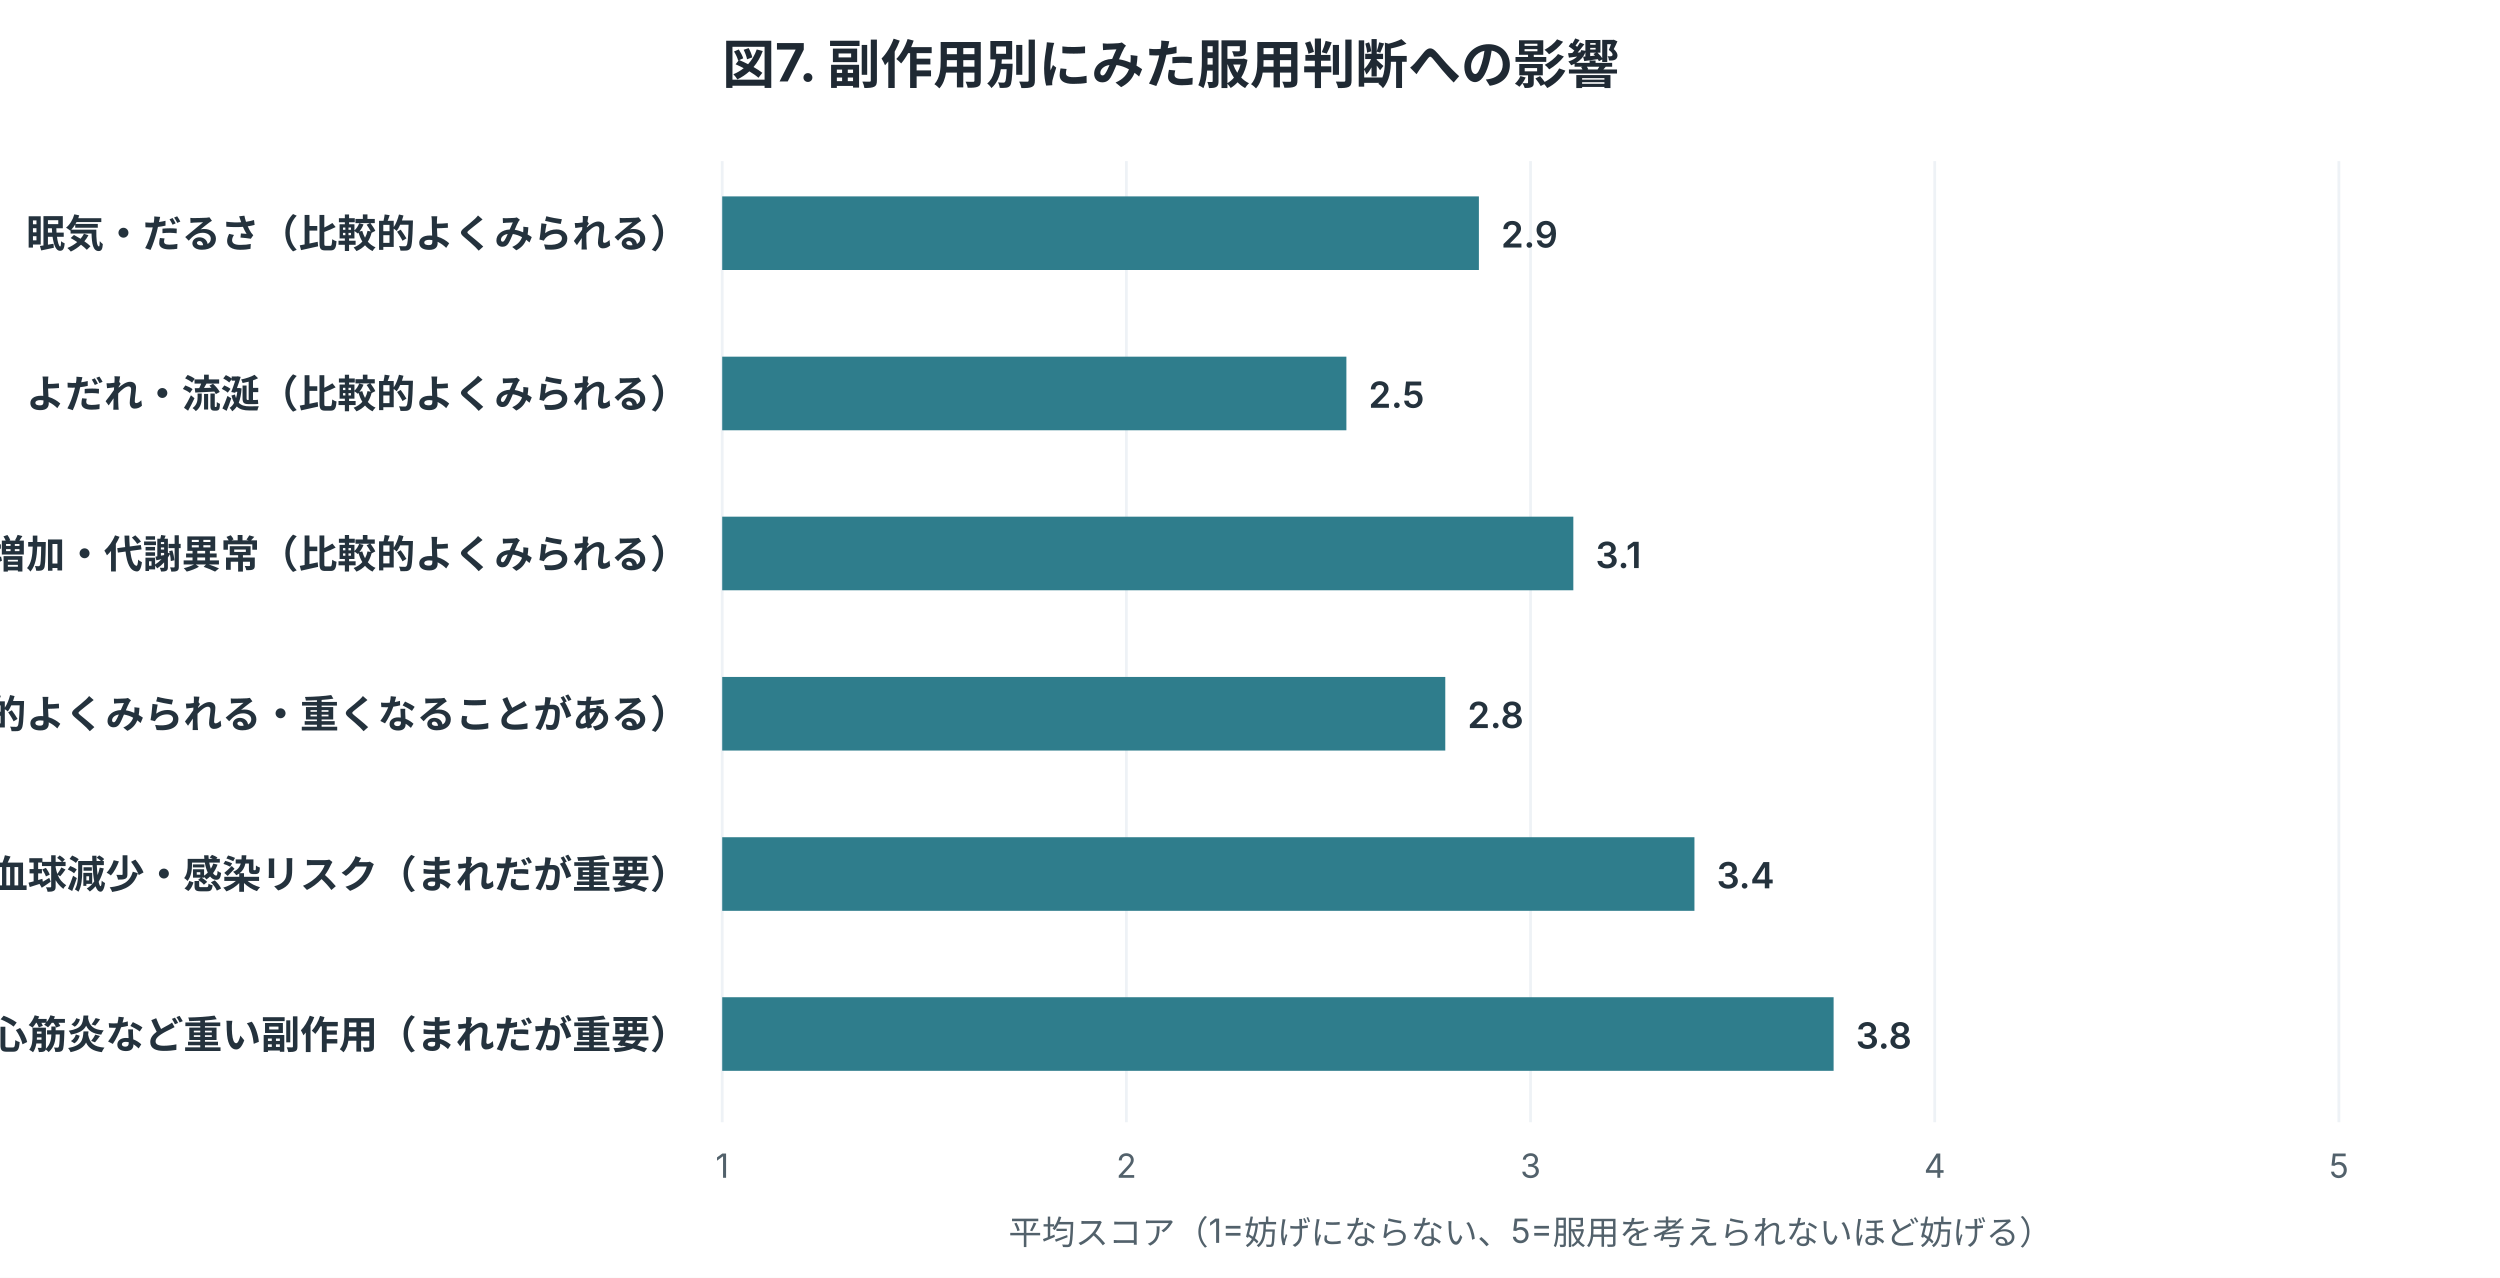
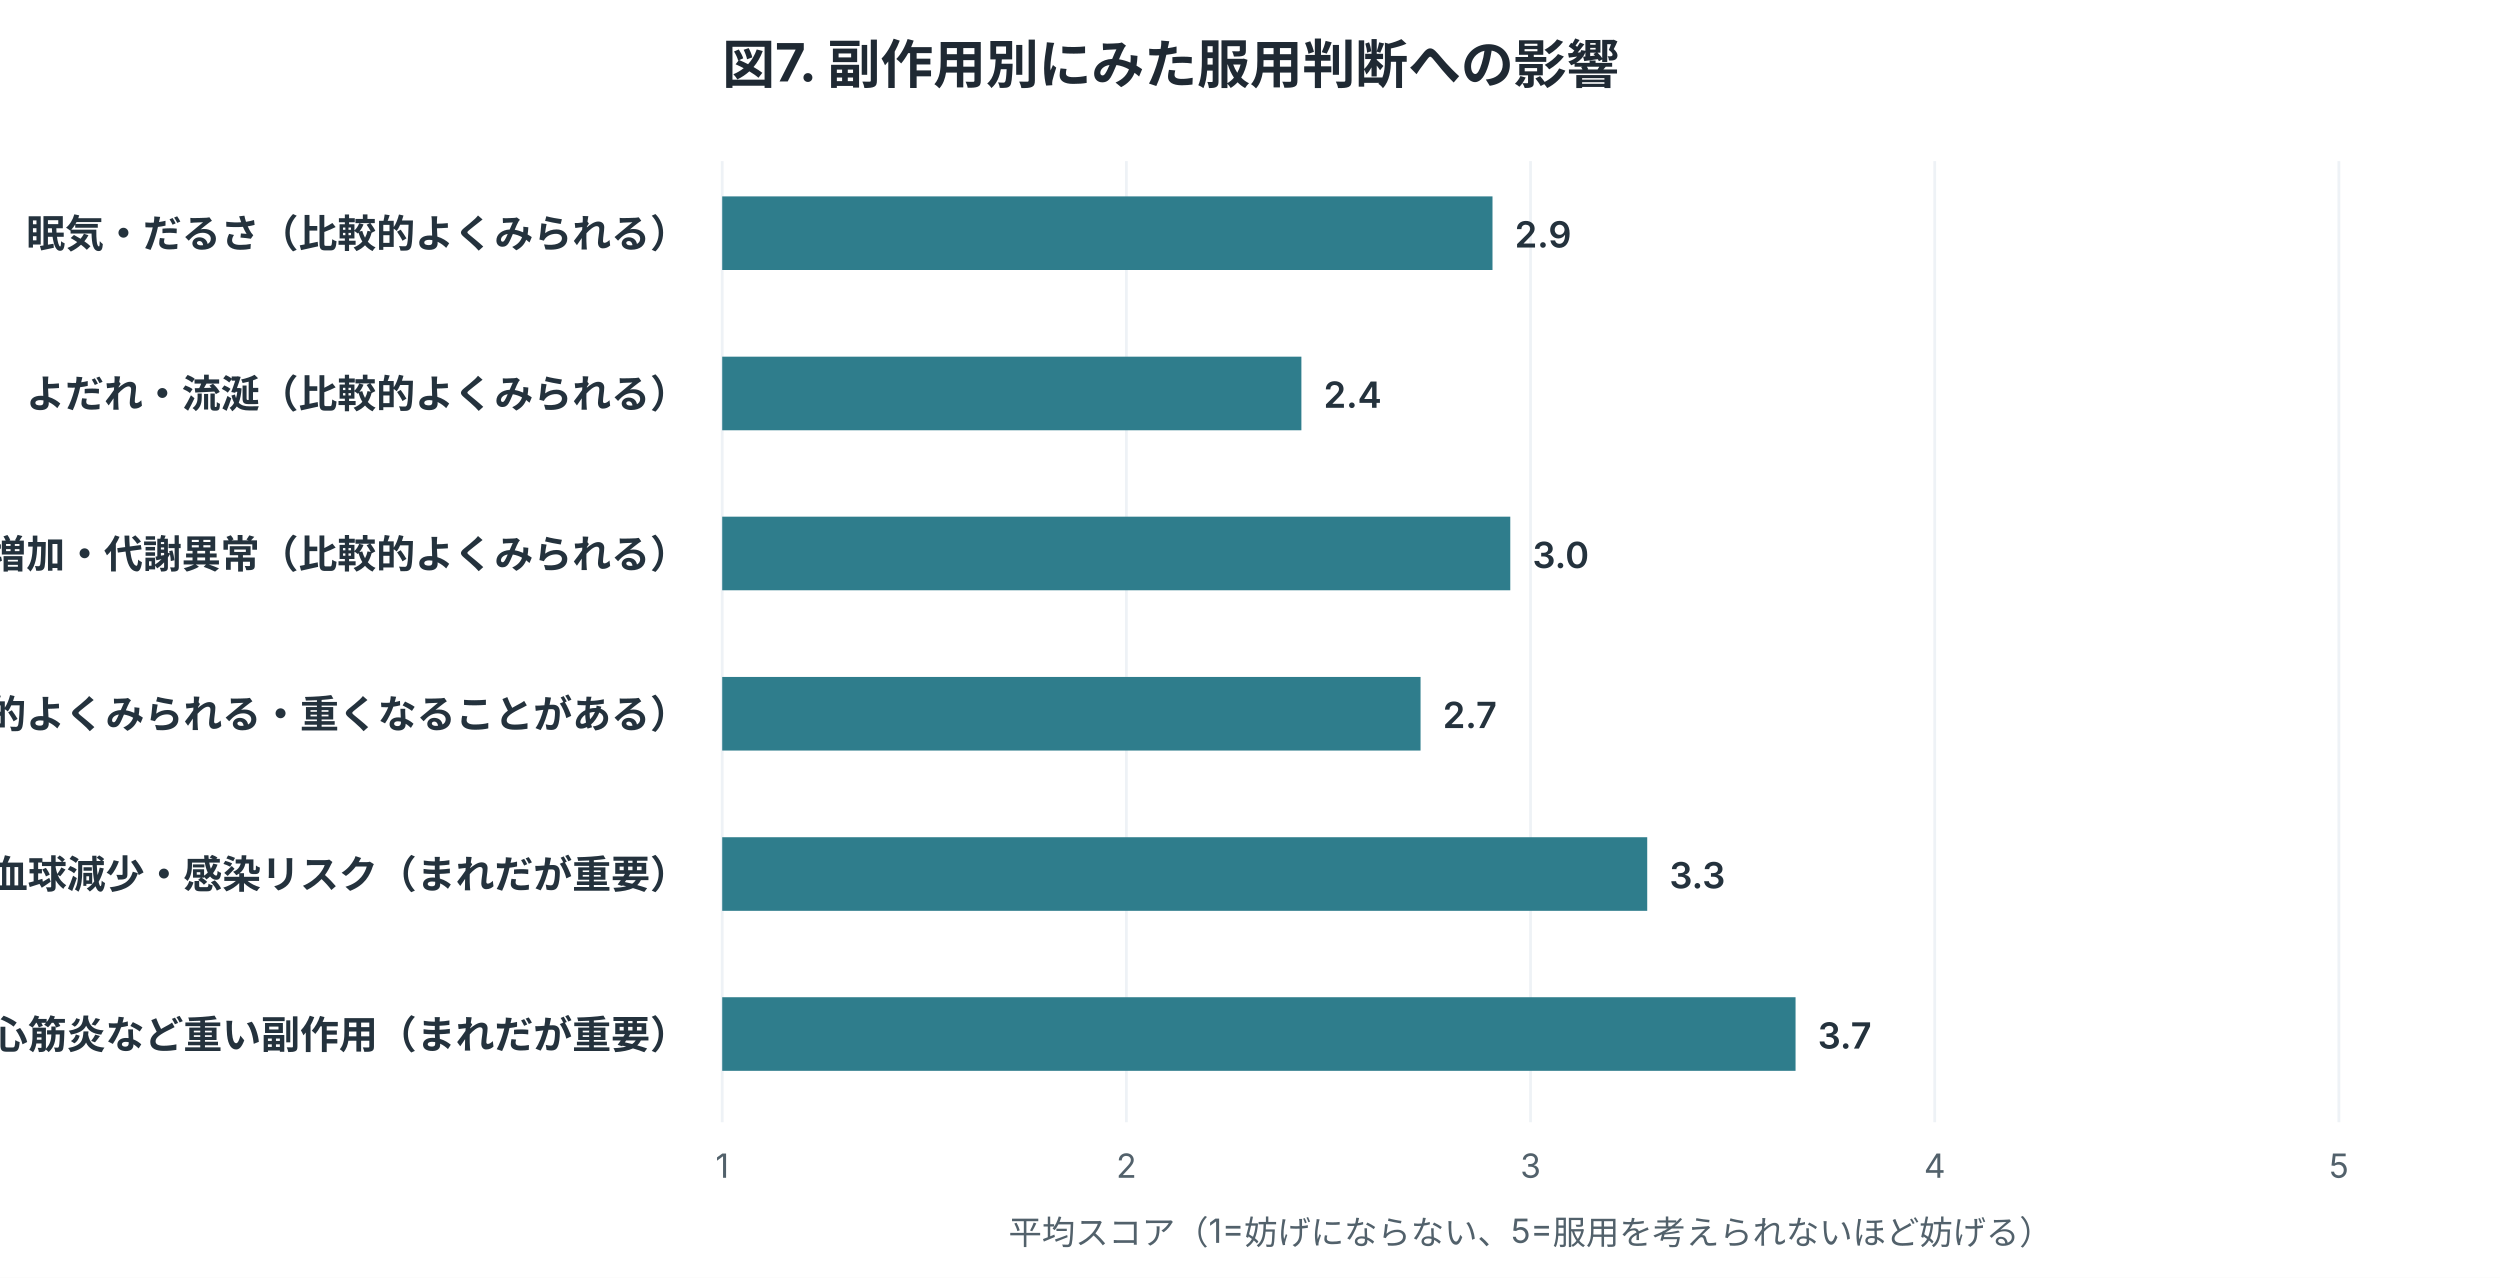
<svg xmlns="http://www.w3.org/2000/svg" width="900" height="460" viewBox="0 0 900 460" role="img">
  <style>
.title{font:700 19px -apple-system,BlinkMacSystemFont,"Segoe UI",sans-serif;fill:#1f2933}
.label{font:600 14px -apple-system,BlinkMacSystemFont,"Segoe UI",sans-serif;fill:#24323d}
.num{font:600 13px -apple-system,BlinkMacSystemFont,"Segoe UI",sans-serif;fill:#24323d}
.axis,.legend,.note{font:12px -apple-system,BlinkMacSystemFont,"Segoe UI",sans-serif;fill:#52616b}
.inside{font:700 13px -apple-system,BlinkMacSystemFont,"Segoe UI",sans-serif;fill:white}
.big{font:700 34px -apple-system,BlinkMacSystemFont,"Segoe UI",sans-serif;fill:#1f2933}
</style>
  <rect width="100%" height="100%" fill="white" />
  <text x="260" y="30" class="title">図7. 副作用別にみた服用判断への影響</text>
  <line x1="260.0" y1="58" x2="260.0" y2="404" stroke="#eef2f6" />
  <text x="260.0" y="424" text-anchor="middle" class="axis">1</text>
  <line x1="405.5" y1="58" x2="405.5" y2="404" stroke="#eef2f6" />
  <text x="405.5" y="424" text-anchor="middle" class="axis">2</text>
  <line x1="551.0" y1="58" x2="551.0" y2="404" stroke="#eef2f6" />
  <text x="551.0" y="424" text-anchor="middle" class="axis">3</text>
  <line x1="696.5" y1="58" x2="696.5" y2="404" stroke="#eef2f6" />
  <text x="696.5" y="424" text-anchor="middle" class="axis">4</text>
  <line x1="842.0" y1="58" x2="842.0" y2="404" stroke="#eef2f6" />
  <text x="842.0" y="424" text-anchor="middle" class="axis">5</text>
  <text x="248" y="89.1" text-anchor="end" class="label">眠気・だるさ（比較的よくみられる）</text>
-   <rect x="260" y="70.7" width="272.4" height="26.5" fill="#2f7d8c" />
-   <text x="540.4" y="89.1" class="num">2.9</text>
+   <rect x="260" y="70.7" width="277.3" height="26.5" fill="#2f7d8c" />
+   <text x="545.3" y="89.1" class="num">2.9</text>
  <text x="248" y="146.8" text-anchor="end" class="label">よだれ・流涎（比較的よくみられる）</text>
-   <rect x="260" y="128.4" width="224.7" height="26.5" fill="#2f7d8c" />
-   <text x="492.7" y="146.8" class="num">2.5</text>
+   <rect x="260" y="128.4" width="208.5" height="26.5" fill="#2f7d8c" />
+   <text x="476.5" y="146.8" class="num">2.4</text>
  <text x="248" y="204.5" text-anchor="end" class="label">体重増加・代謝異常（比較的よくみられる）</text>
-   <rect x="260" y="186.0" width="306.4" height="26.5" fill="#2f7d8c" />
-   <text x="574.4" y="204.5" class="num">3.1</text>
+   <rect x="260" y="186.0" width="283.7" height="26.5" fill="#2f7d8c" />
+   <text x="551.7" y="204.5" class="num">3.0</text>
  <text x="248" y="262.1" text-anchor="end" class="label">便秘（比較的よくみられる・重くなることがある）</text>
-   <rect x="260" y="243.7" width="260.3" height="26.5" fill="#2f7d8c" />
-   <text x="528.3" y="262.1" class="num">2.8</text>
+   <rect x="260" y="243.7" width="251.4" height="26.5" fill="#2f7d8c" />
+   <text x="519.4" y="262.1" class="num">2.7</text>
  <text x="248" y="319.8" text-anchor="end" class="label">白血球減少・感染リスク（まれだが重要）</text>
-   <rect x="260" y="301.4" width="350.0" height="26.5" fill="#2f7d8c" />
-   <text x="618.0" y="319.8" class="num">3.4</text>
+   <rect x="260" y="301.4" width="333.0" height="26.5" fill="#2f7d8c" />
+   <text x="601.0" y="319.8" class="num">3.3</text>
  <text x="248" y="377.5" text-anchor="end" class="label">心筋炎など重い副作用（まれだが重要）</text>
-   <rect x="260" y="359.0" width="400.1" height="26.5" fill="#2f7d8c" />
-   <text x="668.1" y="377.5" class="num">3.8</text>
+   <rect x="260" y="359.0" width="386.4" height="26.5" fill="#2f7d8c" />
+   <text x="654.4" y="377.5" class="num">3.7</text>
  <text x="551.0" y="448" text-anchor="middle" class="axis">平均スコア（1=妨げにならない、5=服用を考えられないほど妨げる）</text>
</svg>
